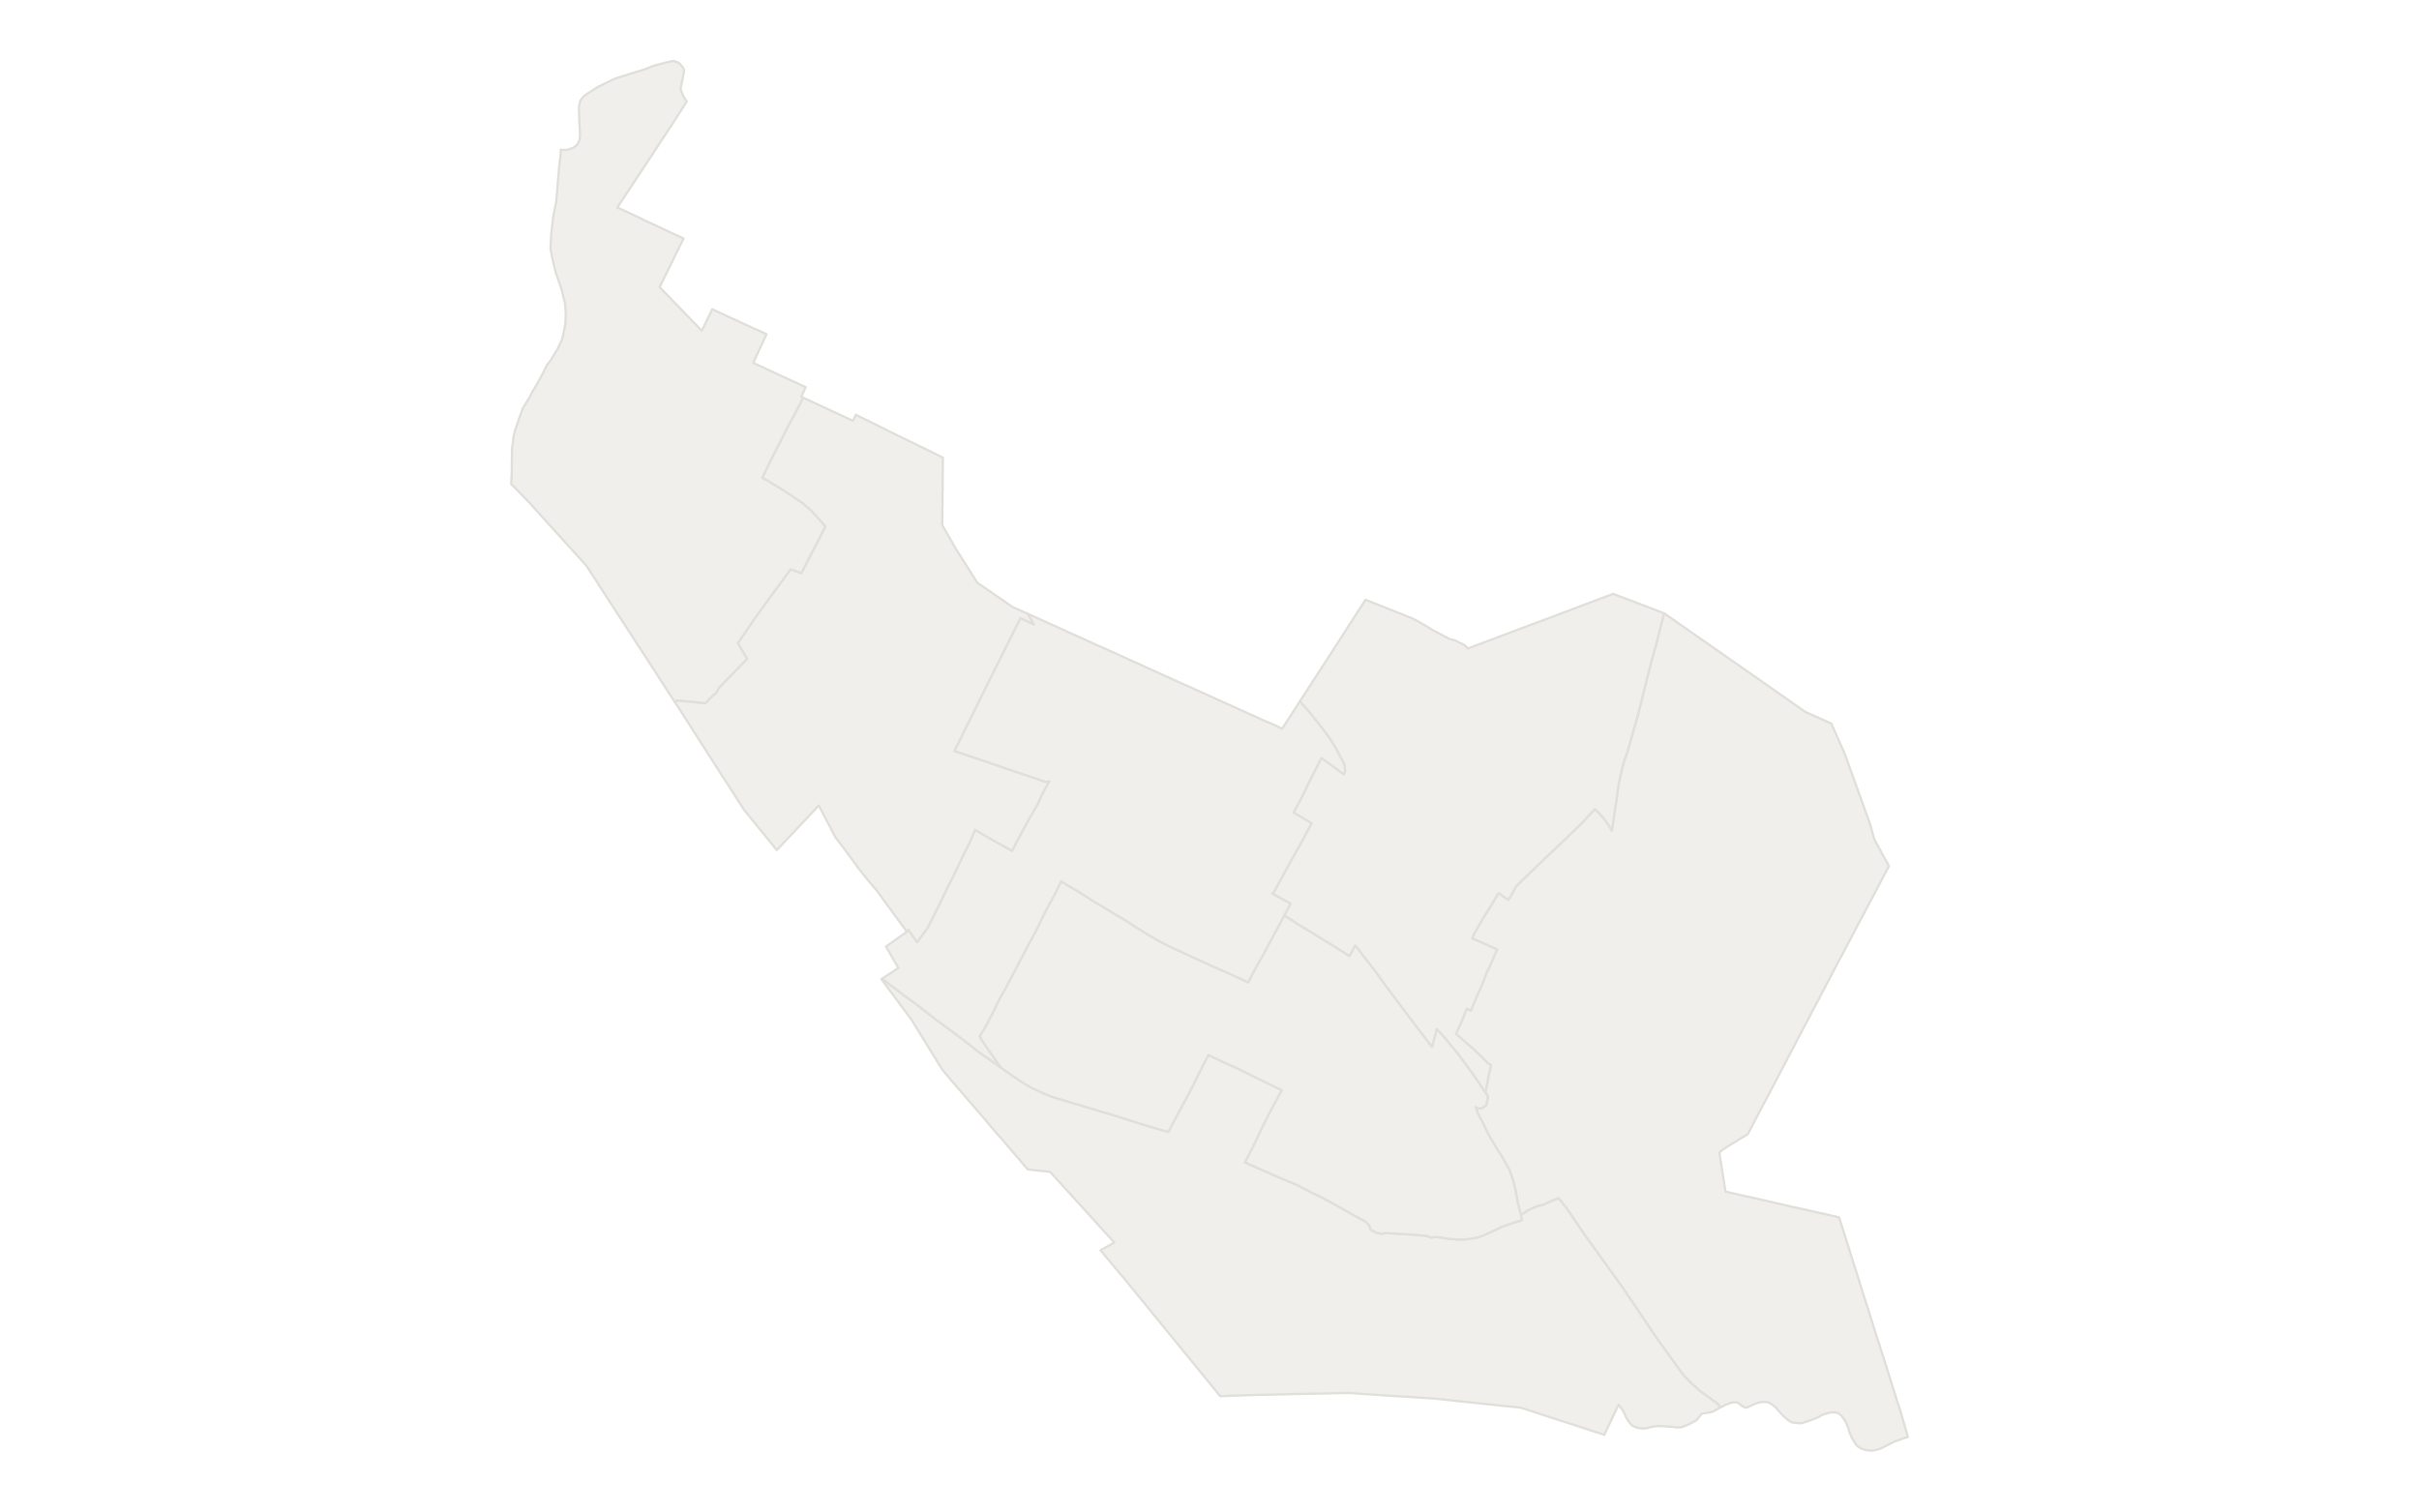
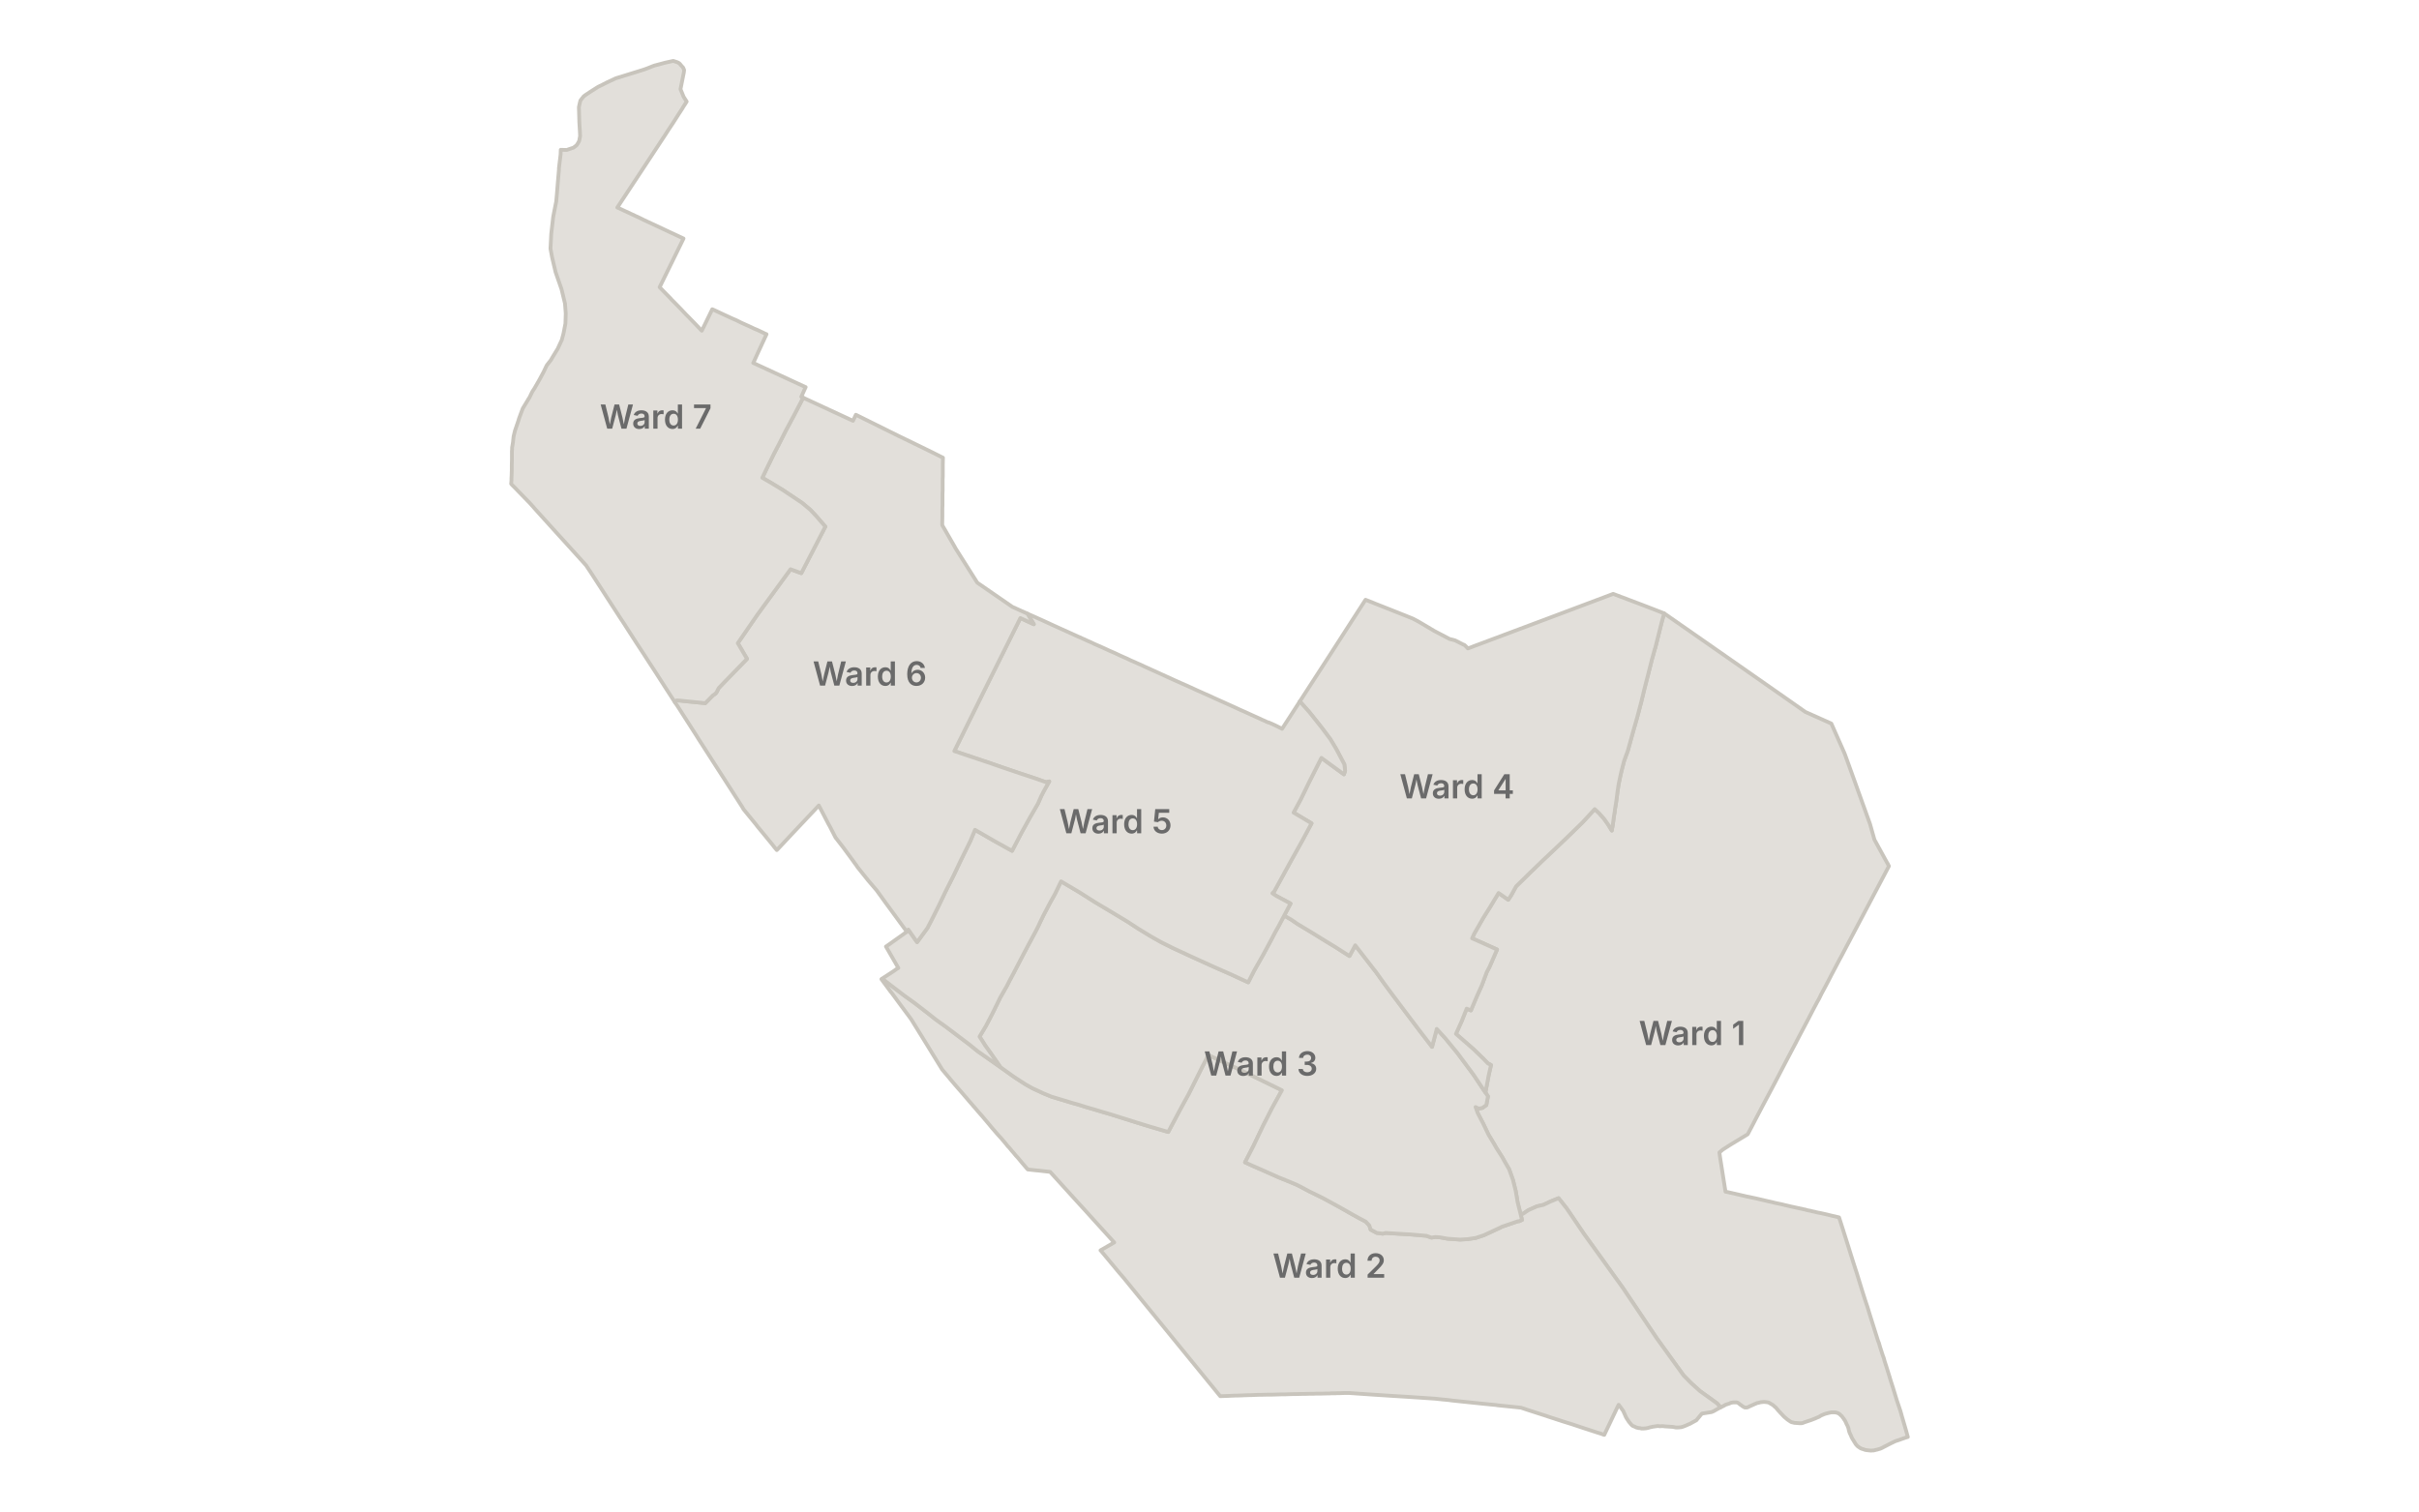
<svg xmlns="http://www.w3.org/2000/svg" viewBox="0 0 1600 1000" preserveAspectRatio="xMidYMid meet" aria-hidden="true">
-   <g fill="#e3e1dc" stroke="#c8c4ba" stroke-width="1.5" stroke-linejoin="round" opacity="0.55">
+   <g fill="#d5d2cb" stroke="#b0ab9f" stroke-width="2.5" stroke-linejoin="round" opacity="0.7">
    <polygon points="1236.9,545.2 1239.8,555.5 1248.2,570.8 1248.6,571.4 1248.8,571.9 1249.4,573.0 1237.1,596.3 1236.1,598.2 1217.3,633.8 1217.1,634.1 1216.2,635.8 1212.1,643.6 1211.1,645.5 1209.3,649.0 1207.4,652.6 1206.0,655.2 1204.7,657.6 1203.3,660.5 1202.3,662.3 1201.9,663.0 1199.3,667.9 1196.3,673.7 1194.2,677.7 1190.4,684.9 1188.3,688.9 1188.1,689.4 1186.9,691.6 1186.7,692.0 1185.1,695.0 1180.9,703.0 1174.6,715.1 1170.7,722.5 1167.5,728.5 1167.5,728.5 1160.8,741.2 1160.8,741.2 1160.2,742.4 1156.0,750.4 1144.6,757.3 1139.6,760.5 1137.3,762.4 1137.3,762.5 1137.3,762.7 1137.5,764.1 1137.5,764.2 1137.8,766.3 1141.3,788.4 1142.8,788.7 1149.4,790.2 1155.0,791.5 1161.2,792.8 1168.9,794.6 1171.6,795.2 1174.0,795.8 1178.3,796.7 1180.7,797.3 1181.2,797.4 1185.0,798.3 1186.9,798.7 1187.3,798.8 1187.8,798.9 1189.6,799.3 1189.8,799.3 1190.5,799.5 1191.6,799.7 1192.8,800.0 1193.2,800.1 1193.9,800.2 1195.2,800.6 1196.1,800.8 1197.3,801.0 1198.4,801.3 1199.3,801.5 1200.4,801.7 1201.0,801.9 1202.8,802.3 1203.9,802.5 1204.4,802.6 1208.4,803.5 1211.6,804.3 1213.5,804.7 1216.4,805.4 1217.7,809.4 1221.5,821.4 1222.8,825.5 1224.2,830.0 1225.9,835.4 1228.2,842.5 1230.5,850.0 1231.7,853.9 1233.6,859.9 1234.7,863.2 1235.2,864.7 1236.5,869.0 1242.1,886.8 1242.8,888.6 1243.7,891.7 1244.4,893.8 1244.8,895.1 1245.1,896.0 1245.4,896.9 1245.6,897.4 1246.0,898.5 1246.5,900.4 1247.6,903.8 1249.7,910.5 1250.6,913.5 1252.2,918.5 1254.6,926.4 1257.0,933.5 1258.0,937.1 1260.0,943.9 1260.6,946.0 1261.9,950.7 1261.5,950.8 1260.8,951.0 1259.9,951.3 1257.9,952.0 1256.3,952.6 1253.8,953.4 1252.1,954.2 1248.9,955.8 1247.0,956.8 1246.9,956.8 1245.1,957.8 1244.2,958.2 1243.5,958.5 1242.7,958.7 1241.8,959.0 1240.8,959.2 1240.1,959.4 1239.3,959.6 1238.8,959.6 1237.5,959.7 1236.4,959.6 1235.6,959.5 1234.7,959.4 1234.0,959.3 1233.3,959.1 1232.5,958.8 1231.2,958.4 1230.4,958.0 1229.5,957.4 1228.8,956.9 1228.2,956.3 1227.4,955.4 1227.1,954.8 1226.6,954.1 1225.8,952.7 1225.3,952.0 1225.0,951.4 1224.8,951.1 1224.2,949.6 1223.5,948.2 1223.1,947.1 1222.8,945.9 1222.6,944.8 1222.2,943.9 1222.0,943.3 1221.4,942.2 1221.0,941.2 1220.6,940.4 1220.3,939.8 1219.9,939.3 1219.5,938.6 1218.7,937.6 1218.7,937.6 1218.3,937.0 1218.2,936.9 1217.4,936.2 1216.6,935.4 1215.4,934.8 1215.1,934.7 1214.3,934.5 1213.7,934.4 1212.5,934.4 1211.4,934.4 1210.3,934.6 1209.0,934.9 1207.5,935.3 1206.3,935.7 1206.1,935.8 1204.5,936.5 1203.4,937.2 1202.8,937.5 1201.8,937.9 1200.7,938.4 1197.9,939.5 1193.4,941.0 1192.7,941.3 1192.1,941.5 1191.3,941.6 1190.7,941.6 1190.1,941.6 1189.4,941.5 1188.8,941.5 1187.9,941.4 1187.2,941.4 1186.3,941.2 1185.5,941.0 1185.0,940.9 1184.4,940.6 1183.5,940.0 1182.2,939.1 1180.9,938.0 1180.2,937.4 1179.5,936.7 1178.4,935.5 1178.0,935.1 1175.8,932.7 1175.6,932.4 1174.9,931.6 1174.5,931.1 1173.9,930.7 1173.7,930.5 1173.3,930.1 1172.7,929.6 1172.1,929.2 1171.9,929.1 1171.2,928.7 1170.4,928.2 1169.8,927.9 1168.9,927.7 1168.0,927.6 1167.1,927.5 1166.3,927.5 1165.5,927.6 1164.5,927.7 1163.8,927.9 1162.9,928.1 1162.0,928.3 1161.4,928.6 1160.9,928.8 1160.7,928.8 1160.2,929.1 1158.2,930.0 1157.3,930.4 1157.1,930.5 1155.9,931.1 1155.6,931.1 1155.3,931.2 1154.8,931.2 1154.1,931.2 1153.3,930.8 1152.8,930.5 1152.2,930.1 1151.6,929.6 1151.2,929.4 1150.5,928.8 1149.8,928.3 1149.6,928.1 1149.3,928.0 1149.0,927.9 1148.7,927.8 1148.1,927.8 1147.2,927.8 1146.5,927.8 1145.8,927.9 1145.3,928.0 1144.5,928.2 1144.4,928.3 1143.7,928.6 1142.5,929.0 1141.5,929.3 1140.8,929.7 1140.1,930.1 1139.7,930.3 1138.0,931.1 1135.8,928.5 1124.4,920.3 1118.5,915.0 1113.6,910.0 1095.9,885.5 1073.3,851.9 1047.8,816.5 1036.2,799.4 1030.9,792.7 1025.1,795.1 1023.7,795.8 1020.9,797.1 1018.8,797.6 1016.6,798.1 1012.3,800.0 1010.8,800.7 1008.3,802.4 1007.5,802.9 1005.9,803.8 1003.7,795.0 1003.5,793.5 1002.5,787.8 1000.7,780.6 998.2,773.6 995.3,768.6 993.7,765.7 989.7,759.4 988.4,757.1 984.5,750.6 980.9,743.1 977.4,736.4 976.0,732.4 977.3,733.1 978.2,733.4 980.5,733.0 983.1,731.1 984.2,725.3 982.5,722.8 984.6,711.7 986.2,704.6 984.1,703.5 981.1,700.4 974.7,694.2 963.0,684.0 966.7,675.8 970.1,667.3 972.9,668.5 976.8,659.2 980.1,651.9 983.4,643.1 985.2,639.7 986.5,636.7 990.2,628.2 980.5,623.8 973.7,620.8 973.7,620.8 975.1,617.7 981.1,607.2 985.7,599.9 991.2,590.8 994.8,593.3 997.5,595.2 997.6,595.3 999.6,592.2 1002.8,586.4 1012.4,577.0 1020.7,569.0 1027.6,562.5 1035.8,554.7 1046.7,544.1 1054.8,535.3 1057.6,537.9 1060.9,541.6 1063.6,545.4 1066.1,549.5 1066.8,545.3 1067.5,540.1 1068.0,537.1 1068.1,536.3 1068.2,535.3 1068.8,531.8 1069.1,529.7 1069.4,527.5 1069.8,524.2 1070.6,518.9 1071.6,514.1 1072.4,510.5 1074.2,503.5 1075.5,499.9 1076.6,497.0 1080.3,483.6 1082.8,474.9 1085.6,464.3 1087.7,455.6 1090.2,445.9 1092.7,436.0 1093.3,433.9 1094.6,429.2 1094.8,428.8 1099.0,412.0 1100.4,406.9 1100.7,405.8 1102.9,407.3 1147.8,438.6 1186.7,465.8 1194.1,471.0 1211.3,478.7 1212.1,480.5 1219.8,497.9 1220.3,499.1 1227.5,519.0 1227.6,519.3 1236.9,545.2" data-ward="1" data-ward-name="Ward 1" />
    <polygon points="759.5,745.0 772.7,748.9 779.8,735.5 783.5,728.7 786.2,723.8 791.0,714.2 795.2,705.8 799.3,698.0 809.3,702.7 818.5,706.9 847.9,721.3 841.2,733.5 835.4,744.9 829.1,758.1 823.5,769.0 828.3,771.2 834.5,773.9 845.7,778.9 851.4,781.2 857.4,783.7 860.8,785.4 866.0,788.2 875.0,792.6 885.1,798.1 887.6,799.5 893.9,803.1 898.6,805.7 903.3,808.2 905.7,810.7 906.6,813.5 910.7,815.7 914.7,816.2 915.0,816.1 916.5,815.7 929.5,816.5 933.1,816.7 943.5,817.6 946.8,818.8 949.3,818.4 952.4,818.6 957.4,819.5 965.8,820.1 970.7,819.8 976.1,819.0 981.5,817.2 992.7,812.0 993.1,811.7 993.4,811.6 1003.9,808.0 1004.0,808.0 1004.9,807.9 1006.0,807.4 1006.7,807.1 1005.9,803.8 1007.5,802.9 1008.3,802.4 1010.8,800.7 1012.3,800.0 1016.6,798.1 1018.8,797.6 1020.9,797.1 1023.7,795.8 1025.1,795.1 1030.9,792.7 1036.2,799.4 1047.8,816.5 1073.3,851.9 1095.9,885.5 1113.6,910.0 1118.5,915.0 1124.4,920.3 1135.8,928.5 1138.0,931.1 1135.6,932.4 1134.9,932.8 1134.2,933.2 1133.5,933.6 1132.8,933.9 1132.1,934.2 1125.8,935.2 1125.6,935.3 1125.6,935.3 1122.2,939.4 1122.1,939.6 1120.6,940.4 1119.5,941.0 1117.9,941.9 1116.7,942.4 1115.4,943.0 1114.4,943.4 1113.4,943.8 1112.1,944.2 1111.1,944.3 1110.0,944.4 1108.5,944.4 1106.4,944.0 1104.8,943.9 1101.6,943.7 1101.4,943.7 1099.8,943.5 1099.4,943.5 1097.9,943.6 1096.3,943.4 1096.0,943.5 1095.4,943.6 1095.2,943.6 1094.6,943.7 1093.9,943.8 1093.1,943.9 1092.4,944.1 1091.7,944.2 1091.0,944.4 1090.7,944.5 1090.0,944.7 1090.0,944.7 1089.5,944.8 1089.0,944.9 1088.4,945.0 1087.8,945.0 1087.3,945.1 1086.9,945.1 1086.3,945.1 1085.6,945.1 1085.1,944.9 1084.4,944.8 1083.9,944.8 1083.2,944.6 1082.6,944.5 1082.3,944.4 1081.9,944.2 1081.7,944.1 1081.3,943.9 1080.8,943.7 1080.5,943.6 1079.9,943.3 1079.9,943.3 1079.5,943.0 1078.9,942.4 1078.4,941.8 1077.8,941.1 1077.4,940.6 1077.3,940.5 1077.0,939.9 1076.4,939.1 1075.9,938.3 1075.5,937.6 1075.3,937.2 1075.1,936.7 1075.0,936.5 1074.7,935.8 1073.6,933.4 1070.7,929.4 1070.7,929.4 1070.6,929.4 1069.8,931.0 1061.1,949.3 1060.7,949.2 1059.2,948.6 1056.3,947.7 1047.7,944.9 1039.9,942.3 1033.8,940.4 1023.4,937.0 1023.2,936.9 1011.1,933.0 1006.0,931.3 998.3,930.5 998.2,930.5 990.3,929.7 990.0,929.6 980.9,928.7 960.7,926.6 958.5,926.3 955.6,926.0 954.4,925.9 948.7,925.3 948.5,925.3 947.1,925.2 932.1,924.2 932.1,924.2 920.8,923.5 908.5,922.7 892.5,921.6 891.7,921.6 889.0,921.6 889.0,921.6 886.5,921.7 886.5,921.7 886.2,921.7 884.6,921.7 883.3,921.8 881.9,921.8 880.5,921.8 879.2,921.9 877.5,921.9 874.1,922.0 870.5,922.0 868.8,922.1 866.3,922.1 862.7,922.2 861.0,922.2 857.4,922.3 855.9,922.3 852.0,922.4 849.6,922.5 847.4,922.5 847.4,922.5 840.9,922.7 838.1,922.7 833.7,922.8 832.2,922.8 827.5,923.0 826.5,923.0 823.4,923.1 821.3,923.2 818.2,923.3 817.1,923.3 814.6,923.4 812.6,923.5 807.1,923.7 765.8,873.1 744.1,846.5 744.1,846.5 743.8,846.1 742.0,844.0 740.1,841.8 728.3,827.6 727.9,827.2 730.2,825.9 736.6,822.2 737.0,822.0 723.1,806.7 718.6,801.7 710.2,792.5 694.6,775.3 686.6,774.4 686.4,774.4 685.3,774.3 682.6,774.0 679.8,773.7 678.5,772.2 676.1,769.4 674.7,767.7 673.2,765.9 671.8,764.4 670.5,762.8 669.1,761.2 667.8,759.6 666.4,758.1 665.3,756.7 661.9,752.7 660.4,751.1 655.9,745.9 654.1,743.7 652.4,741.7 651.3,740.4 649.8,738.6 648.2,736.8 646.7,735.1 645.2,733.3 644.3,732.3 644.2,732.1 644.0,732.0 643.3,731.1 641.1,728.6 639.5,726.7 638.2,725.2 637.1,723.9 635.2,721.7 633.7,720.0 631.8,717.8 628.3,713.7 628.2,713.5 626.4,711.4 623.2,707.6 620.3,702.9 613.3,691.5 602.6,674.2 596.5,666.0 589.8,656.9 589.2,656.2 588.6,655.4 584.4,649.7 583.0,647.8 583.5,647.5 583.7,647.6 585.8,649.2 589.0,651.7 598.3,658.8 602.8,662.0 605.0,663.6 613.3,670.0 619.1,674.6 625.8,679.4 640.9,690.8 646.7,695.5 653.7,700.4 661.7,706.0 669.5,711.6 672.6,713.7 678.5,717.5 682.8,719.9 690.3,723.4 695.4,725.5 709.6,729.8 712.9,730.7 718.3,732.4 721.7,733.4 722.8,733.7 730.1,735.9 734.6,737.2 751.4,742.5 759.5,745.0" data-ward="2" data-ward-name="Ward 2" />
    <polygon points="813.7,644.4 825.6,649.9 829.5,642.2 834.5,633.4 835.9,630.9 839.5,624.2 841.0,621.4 843.4,616.8 845.7,612.7 849.4,605.7 854.2,608.5 858.1,611.2 867.4,616.8 876.8,622.6 883.2,626.5 892.6,632.5 896.4,625.4 909.2,641.9 909.8,642.6 915.5,650.6 921.2,658.3 922.1,659.5 924.3,662.4 925.4,663.9 938.0,680.6 947.2,692.6 949.7,683.1 950.3,680.7 955.8,686.7 964.1,696.8 969.0,703.4 974.7,711.1 982.5,722.8 984.2,725.3 983.1,731.1 980.5,733.0 978.2,733.4 977.3,733.1 976.0,732.4 977.4,736.4 980.9,743.1 984.5,750.6 988.4,757.1 989.7,759.4 993.7,765.7 995.3,768.6 998.2,773.6 1000.7,780.6 1002.5,787.8 1003.5,793.5 1003.7,795.0 1005.9,803.8 1006.7,807.1 1006.0,807.4 1004.9,807.9 1003.9,808.0 993.4,811.6 993.1,811.7 992.7,812.0 981.5,817.2 976.1,819.0 970.7,819.8 965.8,820.1 957.4,819.5 952.4,818.6 949.3,818.4 946.8,818.8 943.5,817.6 933.1,816.7 929.5,816.5 916.5,815.7 915.0,816.1 914.7,816.2 910.7,815.7 906.6,813.5 905.7,810.7 903.3,808.2 898.6,805.7 893.9,803.1 887.6,799.5 885.1,798.1 875.0,792.6 866.0,788.2 860.8,785.4 857.4,783.7 851.4,781.2 845.7,778.9 834.5,773.9 828.3,771.2 823.5,769.0 829.1,758.1 835.4,744.9 841.2,733.5 847.9,721.3 818.5,706.9 809.3,702.7 799.3,698.0 795.2,705.8 791.0,714.2 786.2,723.8 783.5,728.7 779.8,735.5 772.7,748.9 759.5,745.0 751.4,742.5 734.6,737.2 730.1,735.9 722.8,733.7 721.7,733.4 718.3,732.4 712.9,730.7 709.6,729.8 695.4,725.5 690.3,723.4 682.8,719.9 678.5,717.5 672.6,713.7 669.5,711.6 661.7,706.0 655.3,696.8 653.8,694.7 651.7,691.8 647.9,685.8 651.9,679.1 652.4,678.2 655.8,671.7 657.9,667.5 661.5,660.1 665.9,652.4 668.0,648.3 671.2,642.3 675.4,634.2 680.1,625.3 685.1,616.0 686.8,612.6 688.1,609.8 690.2,605.5 694.5,597.3 697.7,591.6 701.8,583.1 713.8,590.2 724.2,596.8 731.9,601.4 735.6,603.6 745.7,609.7 752.6,614.2 761.1,619.4 767.8,623.2 776.0,627.3 789.6,633.6 802.8,639.6 813.7,644.4" data-ward="3" data-ward-name="Ward 3" />
    <polygon points="1094.6,429.2 1093.3,433.9 1092.7,436.0 1090.2,445.9 1087.7,455.6 1085.6,464.3 1082.8,474.9 1080.3,483.6 1076.6,497.0 1075.5,499.9 1074.2,503.5 1072.4,510.5 1071.6,514.1 1070.6,518.9 1069.8,524.2 1069.4,527.5 1069.1,529.7 1068.8,531.8 1068.2,535.3 1068.1,536.3 1068.0,537.1 1067.5,540.1 1066.8,545.3 1066.1,549.5 1063.6,545.4 1060.9,541.6 1057.6,537.9 1054.8,535.3 1046.7,544.1 1035.8,554.7 1027.6,562.5 1020.7,569.0 1012.4,577.0 1002.8,586.4 999.6,592.2 997.6,595.3 994.8,593.3 991.2,590.8 985.7,599.9 981.1,607.2 975.1,617.7 973.7,620.8 980.5,623.8 990.2,628.2 986.5,636.7 985.2,639.7 983.4,643.1 980.1,651.9 976.8,659.2 972.9,668.5 970.1,667.3 966.7,675.8 963.0,684.0 974.7,694.2 981.1,700.4 984.1,703.5 986.2,704.6 984.6,711.7 982.5,722.8 974.7,711.1 969.0,703.4 964.1,696.8 955.8,686.7 950.3,680.7 949.7,683.1 947.2,692.6 938.0,680.6 925.4,663.9 924.3,662.4 922.1,659.5 921.2,658.3 915.5,650.6 909.8,642.6 909.2,641.9 896.4,625.4 892.6,632.5 883.2,626.5 876.8,622.6 867.4,616.8 858.1,611.2 854.2,608.5 849.4,605.7 853.6,597.8 844.3,592.8 841.6,591.0 842.9,589.6 853.9,569.5 861.7,555.5 867.5,544.7 855.6,537.6 860.2,529.1 865.9,517.4 874.0,501.4 888.9,512.3 889.7,510.0 889.2,505.7 886.4,500.4 883.8,495.5 879.9,489.0 874.3,481.5 866.1,471.2 863.7,468.5 861.3,465.8 860.6,465.0 859.7,464.1 878.5,435.1 894.8,409.8 903.2,396.8 909.0,399.1 909.7,399.4 915.3,401.6 915.3,401.6 930.4,407.6 934.6,409.3 938.0,411.1 942.4,413.7 948.3,417.2 948.8,417.5 958.7,422.7 962.5,423.7 967.8,426.4 968.6,426.7 969.4,427.4 970.9,429.0 973.1,428.2 974.6,427.6 1023.7,409.2 1067.0,392.9 1088.4,401.0 1098.2,404.8 1100.7,405.8 1100.4,406.9 1099.0,412.0 1094.8,428.8 1094.6,429.2" data-ward="4" data-ward-name="Ward 4" />
    <polygon points="692.3,411.7 696.4,413.6 697.5,414.1 713.4,421.3 714.7,421.8 716.1,422.5 717.3,423.0 719.2,423.9 721.3,424.8 724.0,426.1 726.3,427.1 728.6,428.1 732.1,429.7 733.8,430.5 737.5,432.1 739.4,433.0 741.1,433.8 743.8,435.0 745.4,435.7 748.1,437.0 750.2,437.9 752.2,438.8 754.5,439.8 756.6,440.8 761.9,443.2 763.7,444.0 763.7,444.0 776.6,449.9 787.4,454.7 791.5,456.6 801.6,461.1 802.6,461.6 808.2,464.1 816.4,467.8 820.5,469.7 823.7,471.1 827.6,472.9 830.5,474.2 832.5,475.1 834.6,476.1 836.7,477.0 837.9,477.6 838.9,478.0 838.9,478.0 839.0,477.9 841.1,478.8 842.4,479.4 843.3,479.8 846.7,481.5 848.0,482.1 848.0,482.2 848.0,482.2 853.2,474.2 859.7,464.1 860.6,465.0 861.3,465.8 863.7,468.5 866.1,471.2 874.3,481.5 879.9,489.0 883.8,495.5 886.4,500.4 889.2,505.7 889.7,510.0 888.9,512.3 874.0,501.4 865.9,517.4 860.2,529.1 855.6,537.6 867.5,544.7 861.7,555.5 853.9,569.5 842.9,589.6 841.6,591.0 844.3,592.8 853.6,597.8 849.4,605.7 845.7,612.7 843.4,616.8 841.0,621.4 839.5,624.2 835.9,630.9 834.5,633.4 829.5,642.2 825.6,649.9 813.7,644.4 802.8,639.6 789.6,633.6 776.0,627.3 767.8,623.2 761.1,619.4 752.6,614.2 745.7,609.7 735.6,603.6 731.9,601.4 724.2,596.8 713.8,590.2 701.8,583.1 697.7,591.6 694.5,597.3 690.2,605.5 688.1,609.8 686.8,612.6 685.1,616.0 680.1,625.3 675.4,634.2 671.2,642.3 668.0,648.3 665.9,652.4 661.5,660.1 657.9,667.5 655.8,671.7 652.4,678.2 651.9,679.1 647.9,685.8 651.7,691.8 653.8,694.7 655.3,696.8 661.7,706.0 653.7,700.4 646.7,695.5 640.9,690.8 625.8,679.4 619.1,674.6 613.3,670.0 605.0,663.6 602.8,662.0 598.3,658.8 589.0,651.7 585.8,649.2 583.7,647.6 583.5,647.5 584.6,646.7 584.8,646.6 584.9,646.5 584.9,646.5 589.7,643.4 591.5,642.2 593.3,640.9 593.9,640.6 594.2,640.4 594.2,640.4 594.2,640.4 593.5,639.3 593.5,639.2 586.0,626.2 586.0,626.2 586.4,626.0 599.6,616.6 599.8,616.4 600.8,615.0 604.6,620.5 606.6,623.3 613.4,614.0 616.1,608.8 621.1,598.8 625.3,590.0 626.9,586.8 630.8,579.1 635.3,569.6 641.8,556.4 644.9,549.0 657.9,556.5 669.4,562.9 675.6,551.0 681.3,540.7 686.5,531.7 688.7,526.7 688.9,526.3 690.5,523.2 694.0,517.0 691.9,517.5 684.2,514.8 675.1,511.8 664.8,508.3 653.2,504.3 641.6,500.4 631.2,496.9 650.8,457.3 674.9,408.9 683.8,413.0 679.6,406.0 681.4,406.8 683.9,407.9 691.0,411.1 692.3,411.7" data-ward="5" data-ward-name="Ward 5" />
    <polygon points="531.2,263.1 564.2,278.4 566.1,274.4 594.5,288.5 603.2,292.7 603.4,292.8 605.2,293.7 607.3,294.7 618.5,300.2 623.7,302.8 623.6,307.2 623.6,308.2 623.6,311.1 623.6,311.1 623.6,311.9 623.6,314.8 623.5,317.2 623.5,319.5 623.5,321.9 623.5,324.4 623.4,326.9 623.4,329.4 623.4,331.9 623.4,334.1 623.3,336.4 623.3,338.6 623.3,340.8 623.3,341.5 623.2,347.4 631.8,362.3 631.8,362.4 646.4,385.5 658.6,393.9 669.6,401.5 670.3,401.8 679.6,406.0 683.8,413.0 674.9,408.9 650.8,457.3 631.2,496.9 641.6,500.4 653.2,504.3 664.8,508.3 675.1,511.8 684.2,514.8 691.9,517.5 694.0,517.0 690.5,523.2 688.9,526.3 688.7,526.7 686.5,531.7 681.3,540.7 675.6,551.0 669.4,562.9 657.9,556.5 644.9,549.0 641.8,556.4 635.3,569.6 630.8,579.1 626.9,586.8 625.3,590.0 621.1,598.8 616.1,608.8 613.4,614.0 606.6,623.3 604.6,620.5 600.8,615.0 599.8,616.4 585.6,597.0 581.7,591.6 581.7,591.6 579.9,589.1 574.5,582.8 567.2,573.7 566.5,572.6 565.0,570.6 564.9,570.4 557.7,560.6 552.9,554.4 552.8,554.4 548.9,546.8 548.0,545.2 541.6,532.9 523.7,551.9 514.5,561.7 513.8,562.4 513.8,562.4 512.3,560.6 512.3,560.6 511.6,559.7 510.9,558.8 505.5,552.2 501.2,547.0 501.2,547.0 500.6,546.2 499.9,545.3 496.8,541.5 495.4,539.8 491.8,535.4 491.0,534.0 481.9,519.8 478.3,514.2 475.2,509.4 470.0,501.3 462.8,490.1 462.4,489.5 462.1,489.0 460.8,486.9 448.3,467.4 446.4,464.6 446.4,464.6 447.5,463.4 449.9,463.5 454.4,464.0 466.5,465.2 471.5,460.1 473.1,459.0 473.9,458.1 475.4,455.2 479.9,450.5 494.1,435.9 488.0,425.5 501.0,406.6 522.9,376.6 530.0,379.2 545.9,348.4 540.1,341.7 536.0,337.3 530.5,332.7 517.8,324.2 509.9,319.4 504.4,316.2 504.2,316.1 507.4,309.4 510.1,303.9 511.7,300.6 515.4,293.5 520.0,284.4 520.4,283.7 522.7,279.4 523.2,278.4 524.9,275.3 527.6,270.1 529.8,265.9 531.2,263.1 531.2,263.1" data-ward="6" data-ward-name="Ward 6" />
    <polygon points="438.3,91.8 424.6,112.6 418.4,122.0 411.0,133.2 408.3,137.3 408.3,137.3 408.8,137.5 417.6,141.6 423.4,144.3 426.0,145.6 452.1,157.8 436.3,190.0 436.5,190.2 438.8,192.6 438.9,192.7 443.8,197.7 443.8,197.8 444.4,198.4 446.1,200.1 450.0,204.1 453.9,208.2 455.5,209.8 458.3,212.7 459.3,213.7 463.4,218.0 464.0,218.6 464.0,218.6 464.2,218.8 467.7,211.6 471.1,204.6 471.4,204.7 472.5,205.2 478.9,208.2 481.1,209.2 484.1,210.6 487.1,211.9 490.1,213.4 492.3,214.4 494.3,215.3 496.3,216.2 498.8,217.4 501.2,218.4 505.2,220.3 506.0,220.7 506.2,220.8 507.0,221.1 501.4,233.2 498.3,240.0 498.2,240.1 522.0,251.1 532.8,256.1 532.9,256.1 532.2,257.6 530.0,262.5 530.0,262.5 530.1,262.6 531.2,263.1 531.2,263.1 529.8,265.9 527.6,270.1 524.9,275.3 523.2,278.4 522.7,279.4 520.0,284.4 515.4,293.5 511.7,300.6 510.1,303.9 507.4,309.4 504.2,316.1 504.4,316.2 509.9,319.4 517.8,324.2 530.5,332.7 536.0,337.3 540.1,341.7 545.9,348.4 530.0,379.2 522.9,376.6 501.0,406.6 488.0,425.5 494.1,435.9 479.9,450.5 475.4,455.2 473.9,458.1 473.1,459.0 471.5,460.1 466.5,465.2 454.4,464.0 449.9,463.5 447.5,463.4 446.4,464.6 446.4,464.6 441.1,456.4 433.0,443.8 429.2,438.0 425.2,431.8 421.2,425.7 413.9,414.4 413.1,413.1 410.9,409.8 404.6,400.1 403.5,398.4 402.8,397.3 402.6,397.0 402.4,396.7 396.4,387.4 390.3,378.0 387.9,374.4 387.8,374.2 383.4,369.3 376.7,361.9 369.6,354.1 353.5,336.3 353.3,336.0 353.1,335.8 350.4,332.8 344.1,326.3 343.2,325.4 341.3,323.4 340.9,323.0 340.8,322.9 339.9,322.0 339.1,321.2 338.5,320.6 338.1,320.1 338.1,320.1 338.1,320.1 338.3,317.8 338.3,316.2 338.4,314.4 338.5,311.5 338.5,307.8 338.6,304.2 338.6,302.5 338.6,300.3 338.6,299.7 338.6,298.6 338.7,297.2 338.7,296.2 339.3,292.6 339.7,288.8 340.6,285.0 342.8,278.6 343.3,276.9 343.6,276.1 345.0,272.3 345.8,270.2 346.1,269.7 349.5,264.1 349.5,264.0 350.1,263.2 352.1,259.1 353.6,256.8 354.0,256.1 354.8,254.7 356.7,251.4 359.6,246.0 361.4,242.2 361.8,241.5 364.4,238.2 365.3,236.6 368.1,232.0 368.9,230.7 371.2,225.7 371.5,225.2 372.6,221.1 372.9,219.7 374.0,214.0 374.2,207.3 373.7,200.8 371.4,191.3 367.5,180.1 365.2,170.4 364.2,165.0 364.1,164.6 364.6,154.8 365.9,143.5 367.0,137.8 367.9,133.3 368.4,127.8 368.9,121.5 369.7,112.2 369.7,111.4 369.7,111.2 370.8,102.2 370.9,99.1 374.6,99.2 374.9,99.2 376.6,98.6 379.3,97.7 380.1,97.1 381.4,96.1 381.7,95.6 382.2,94.9 383.1,93.2 383.7,90.0 383.6,87.6 383.5,86.0 383.2,81.2 382.9,70.9 383.2,69.4 383.9,66.5 386.1,63.7 386.6,63.4 386.6,63.3 390.2,60.9 391.9,59.8 395.7,57.4 396.4,57.1 396.7,56.9 398.4,56.1 398.4,56.1 401.1,54.7 407.3,51.8 415.4,49.3 422.8,47.0 426.0,46.0 428.2,45.2 431.7,43.8 432.5,43.5 433.1,43.3 434.3,43.0 439.9,41.5 445.3,40.3 447.5,41.0 448.5,41.4 449.3,41.9 449.7,42.3 449.9,42.5 450.0,42.6 450.0,42.7 450.0,42.7 451.8,44.7 452.5,46.3 452.4,47.2 452.3,48.0 450.1,59.0 452.2,64.1 454.2,67.2 452.8,69.4 452.0,70.6 451.3,71.8 448.7,75.8 445.0,81.6 442.2,85.8 440.6,88.3 439.3,90.3 438.3,91.8 438.3,91.8" data-ward="7" data-ward-name="Ward 7" />
  </g>
+   <g font-family="Instrument Sans, -apple-system, sans-serif" font-size="22" font-weight="600" fill="#6a6a6a" text-anchor="middle" dominant-baseline="central" pointer-events="none">
+     <text x="1119.3" y="683.4">Ward 1</text>
+     <text x="879.3" y="837.3">Ward 2</text>
+     <text x="834.0" y="703.6">Ward 3</text>
+     <text x="963.7" y="520.2">Ward 4</text>
+     <text x="737.9" y="543.3">Ward 5</text>
+     <text x="575.3" y="445.6">Ward 6</text>
+     <text x="433.8" y="275.6">Ward 7</text>
+   </g>
</svg>
